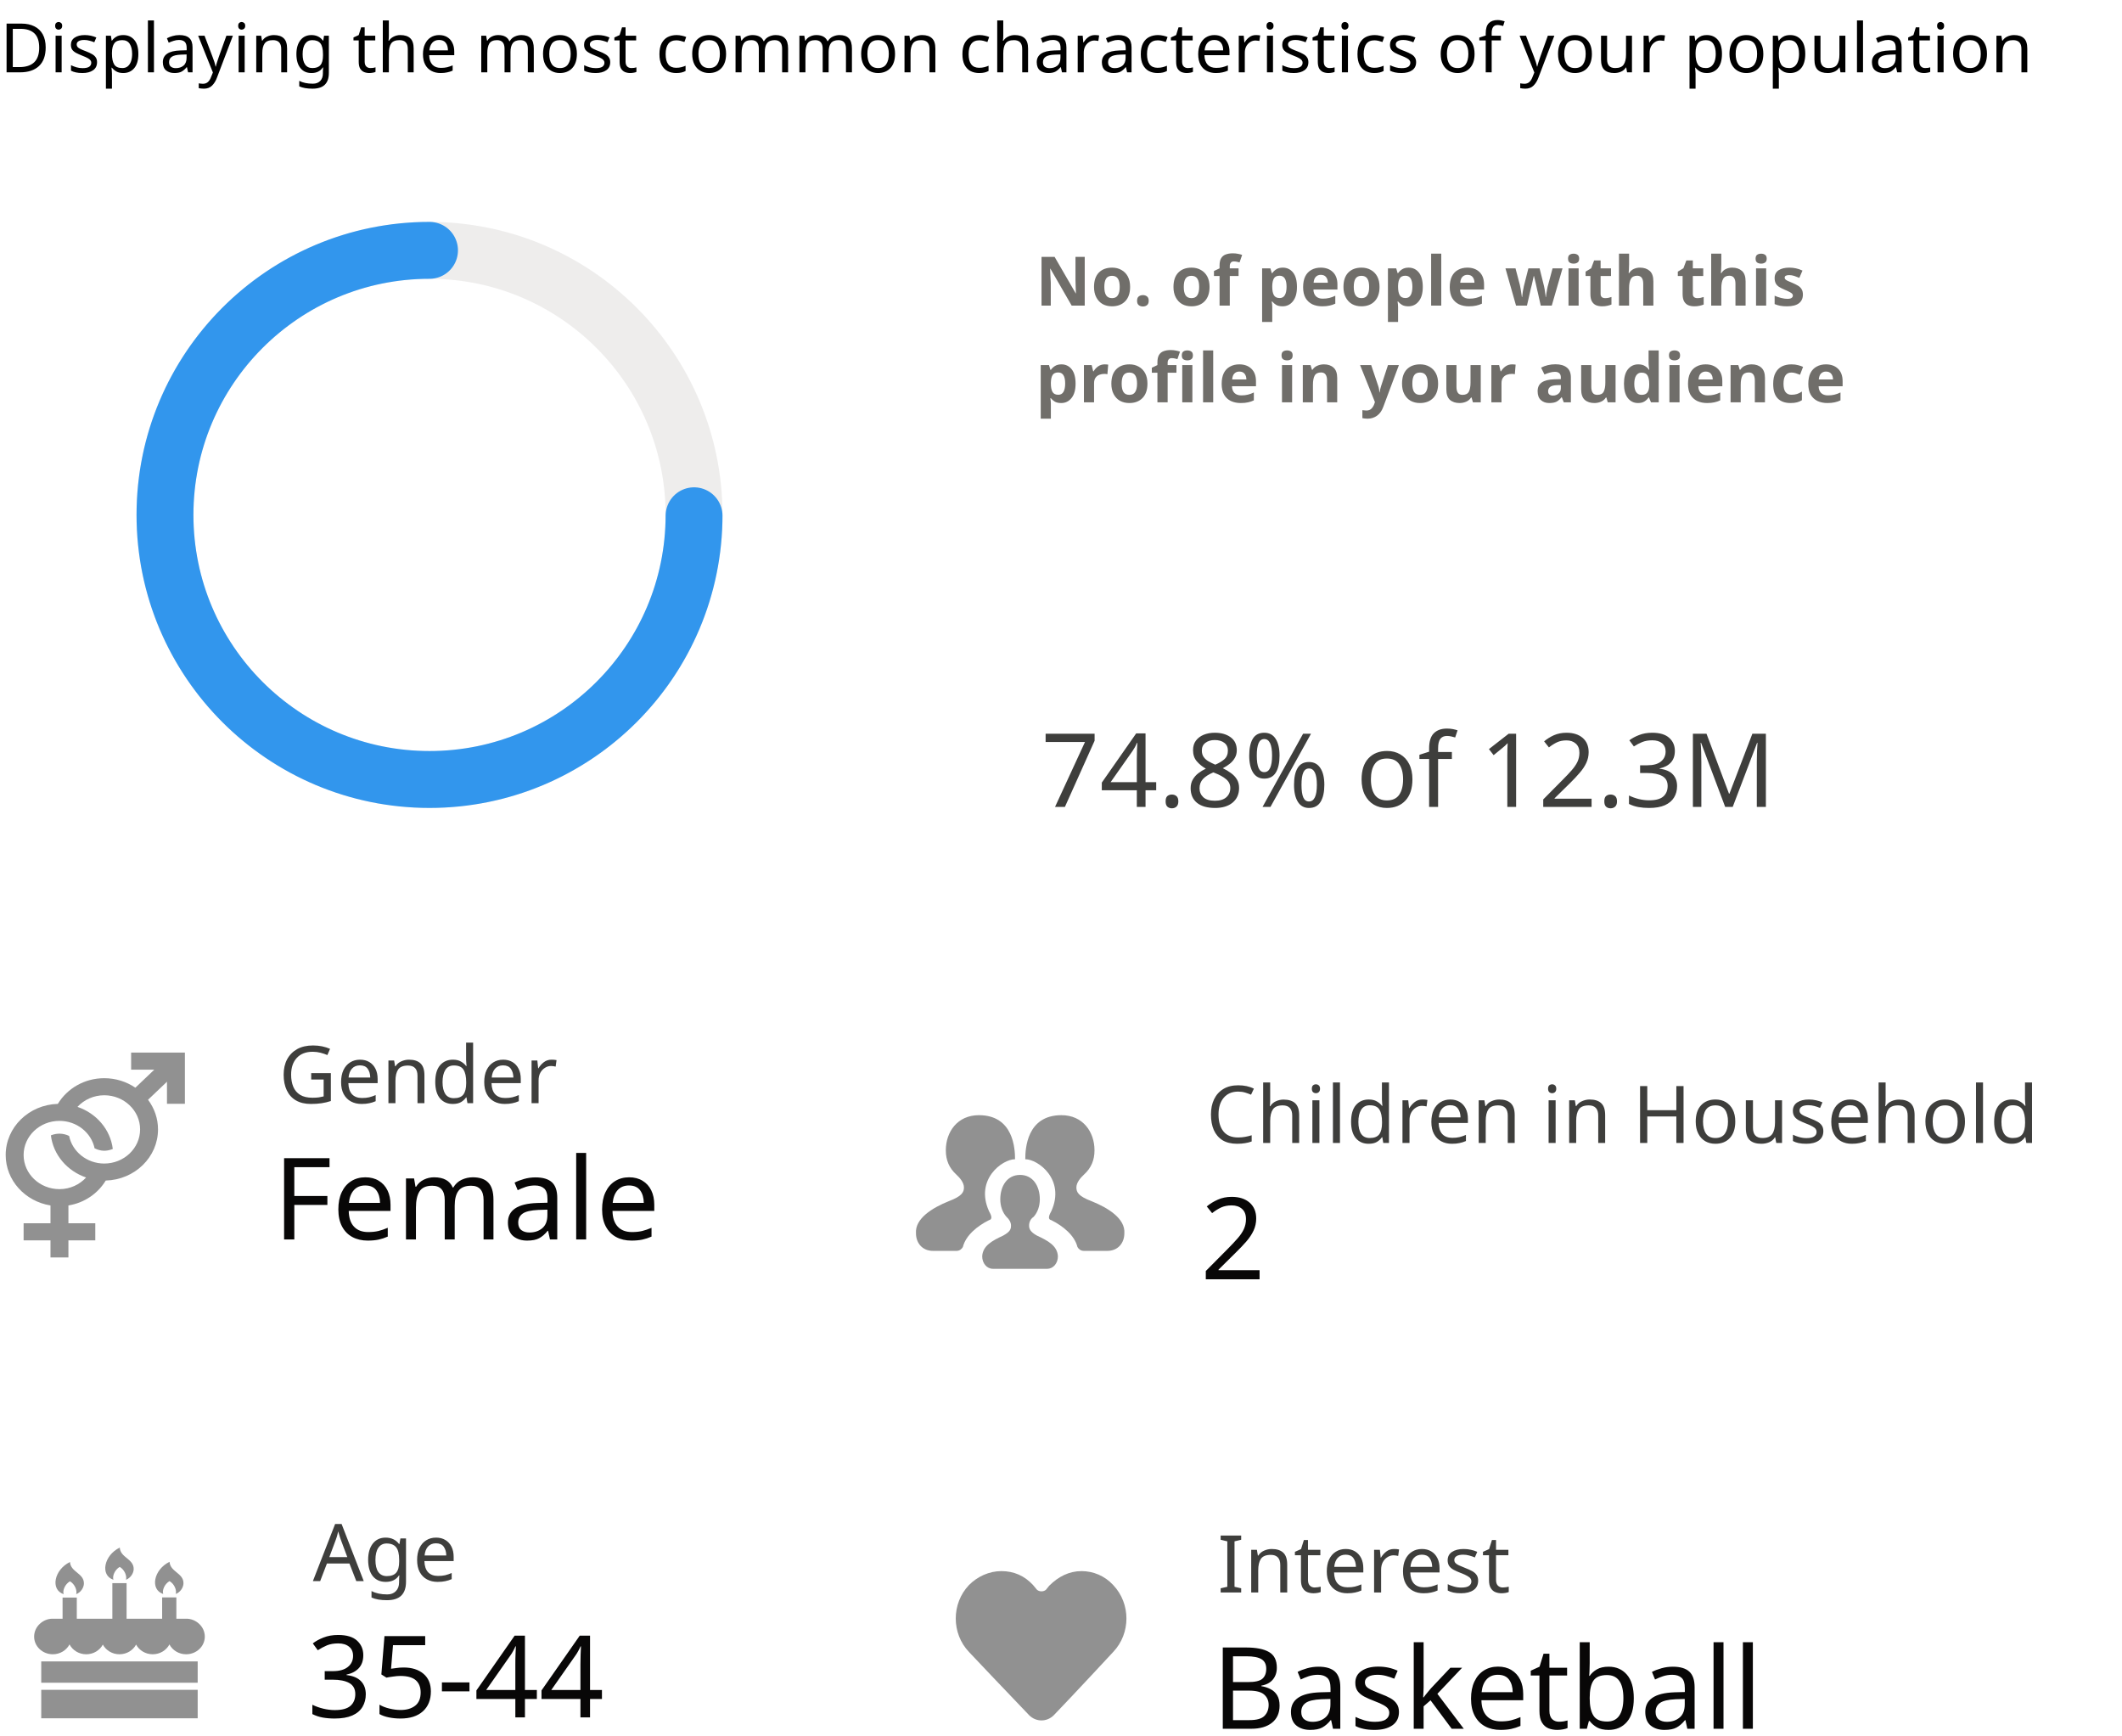
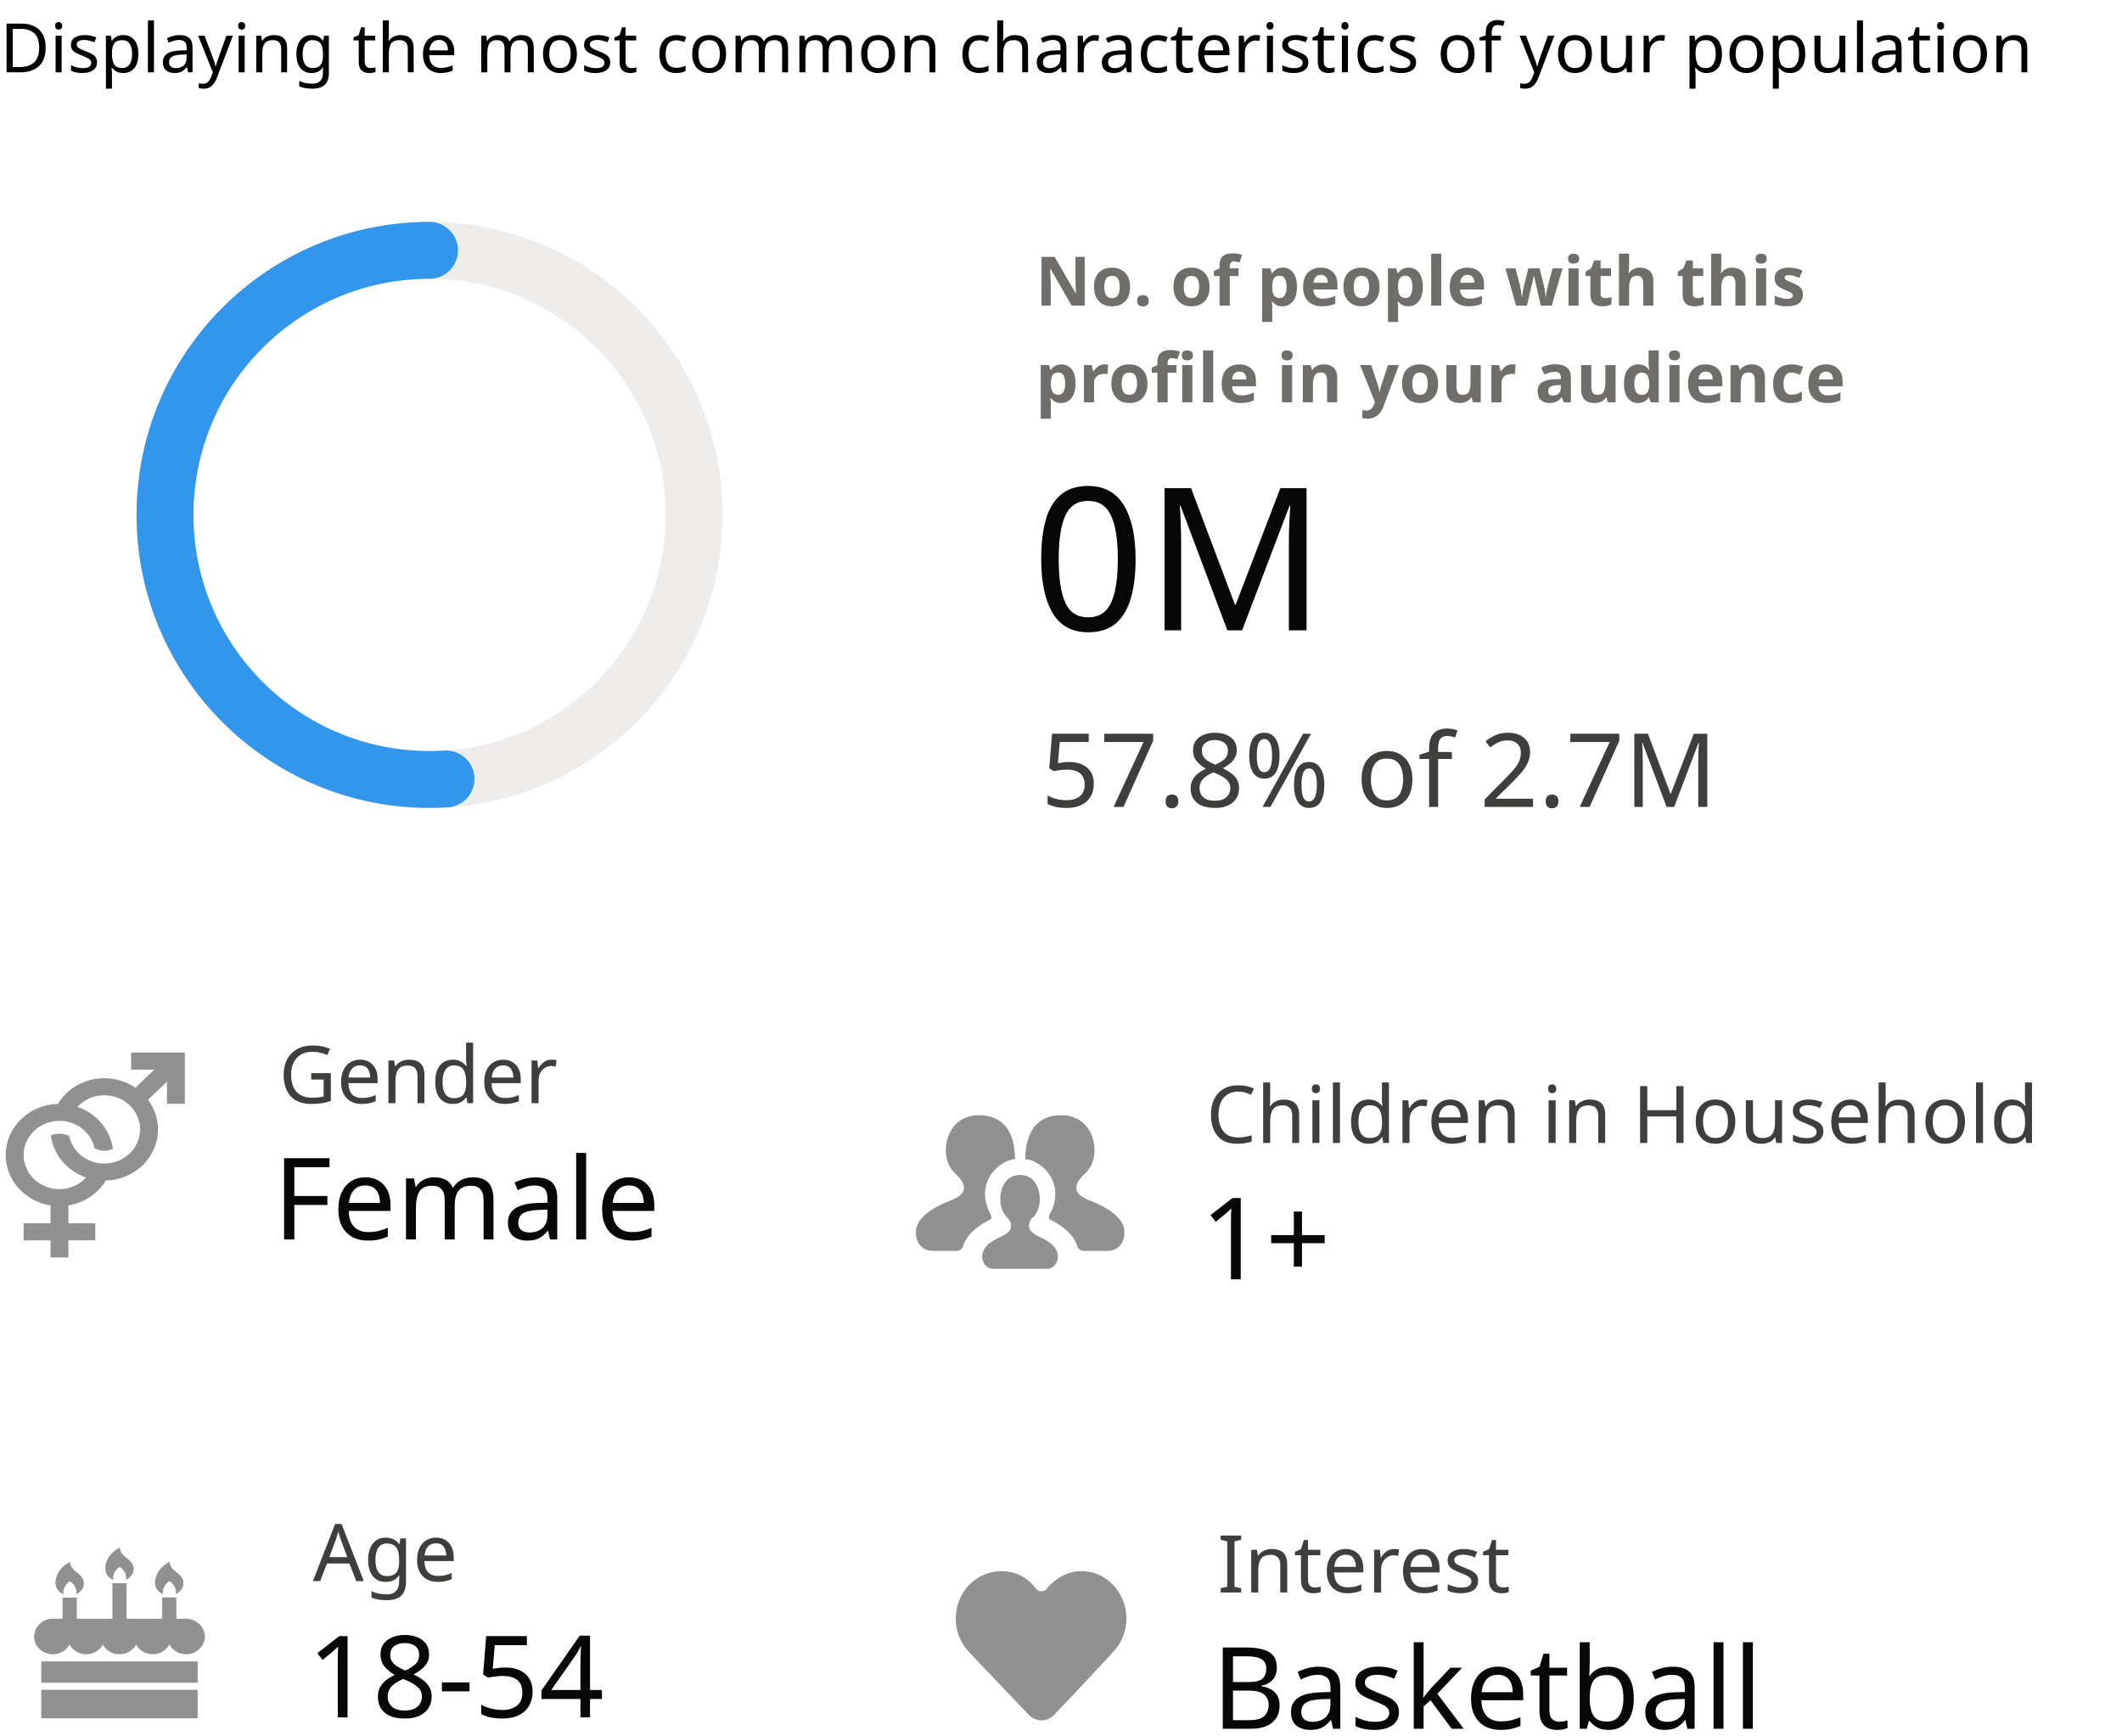
<svg xmlns="http://www.w3.org/2000/svg" style="margin: -10px 0 24px 12px" width="373" height="305" viewBox="0 0 373 305" fill="none">
  <style>
#Oval-2 {
-     animation: grow-oval2 1.2s linear backwards;
+     animation: grow-oval2 1.5s linear;
+     stroke-dashoffset: 70;
}

@keyframes grow-oval2 {
    from {
        stroke-dashoffset: 210;
    }
}
</style>
  <g id="Total Consumer Population">
    <text id="Displaying an aggreg" fill="black" xml:space="preserve" style="white-space: pre" font-family="Salesforce Sans" font-size="12" letter-spacing="0px">
      <tspan x="0" y="12.712">Displaying the most common characteristics of your population</tspan>
    </text>
    <g id="Group 41">
      <text id="Gender" fill="#3E3E3C" xml:space="preserve" style="white-space: pre" font-family="Salesforce Sans" font-size="14" letter-spacing="0px">
        <tspan x="49" y="193.888">Gender</tspan>
      </text>
      <text id="Gender_2" fill="#080707" xml:space="preserve" style="white-space: pre" font-family="Salesforce Sans" font-size="20" letter-spacing="0px">
        <tspan x="48" y="217.84">Female</tspan>
      </text>
      <g id="Group 37">
        <g id="iconmonstr-gender-5">
          <path id="Shape" fill-rule="evenodd" clip-rule="evenodd" d="M23.05 188V185H32.5V194H29.35V190.121L26.022 193.29C27.121 194.762 27.775 196.556 27.775 198.5C27.775 203.385 23.683 207.353 18.588 207.488C17.213 209.76 14.846 211.413 12.025 211.865V215H16.75V218H12.025V221H8.875V218H4.15V215H8.875V211.865C4.408 211.149 1 207.459 1 203C1 198.121 5.081 194.158 10.166 194.014C11.798 191.324 14.829 189.5 18.325 189.5C20.366 189.5 22.25 190.123 23.795 191.17L27.123 188H23.05ZM12.147 199.646C12.713 202.406 15.264 204.5 18.326 204.5C21.8 204.5 24.626 201.809 24.626 198.5C24.626 195.191 21.8 192.5 18.326 192.5C16.448 192.5 14.771 193.295 13.618 194.54C16.935 195.668 19.403 198.497 19.828 201.937C18.688 202.396 17.696 202.346 16.627 201.821C16.05 199.076 13.502 197 10.451 197C6.976 197 4.151 199.691 4.151 203C4.151 206.309 6.976 209 10.451 209C12.327 209 13.988 208.201 15.136 206.954C11.823 205.819 9.364 202.987 8.945 199.547C9.997 199.127 11.108 199.147 12.147 199.646Z" fill="#919191" />
        </g>
      </g>
      <text id="Gender_3" fill="#3E3E3C" xml:space="preserve" style="white-space: pre" font-family="Salesforce Sans" font-size="14" letter-spacing="0px">
        <tspan x="55" y="277.888">Age</tspan>
      </text>
      <text id="Gender_4" fill="#080707" xml:space="preserve" style="white-space: pre" font-family="Salesforce Sans" font-size="20" letter-spacing="0px">
-         <tspan x="54" y="301.84">35-44</tspan>
+         <tspan x="54" y="301.84">18-54</tspan>
      </text>
      <g id="Group 38.1">
        <path id="Shape_2" fill-rule="evenodd" clip-rule="evenodd" d="M34.749 297V302H7.249V297H34.749ZM7.249 295.75V292H34.749V295.75H7.249ZM32.816 284.5C34.386 284.514 35.984 285.814 36 287.625C36.015 289.35 34.53 290.75 32.719 290.75C31.434 290.75 30.319 290.045 29.781 289.017C29.244 290.045 28.129 290.75 26.844 290.75C25.57 290.75 24.465 290.057 23.922 289.047C23.378 290.057 22.274 290.75 21 290.75C19.726 290.75 18.622 290.057 18.079 289.047C17.535 290.057 16.43 290.75 15.156 290.75C13.871 290.75 12.758 290.045 12.219 289.017C11.68 290.045 10.566 290.75 9.281 290.75C7.47 290.75 5.985 289.35 6 287.625C6.016 285.814 7.615 284.514 9.183 284.5H11V280.782H13.5V284.5H19.75V278.25H22.25V284.5H28.5V280.75H31V284.5H32.816ZM11.191 280.186C8.82 279.41 9.502 275.881 12.304 274.533C12.404 276.31 14.75 276.49 14.75 278.285C14.75 279.038 14.199 279.878 13.395 280.186C13.588 279.55 13.162 278.416 12.295 277.925C11.418 278.434 10.966 279.553 11.191 280.186ZM28.691 280.154C26.321 279.377 27.004 275.849 29.805 274.5C29.905 276.277 32.251 276.457 32.251 278.252C32.251 279.005 31.7 279.845 30.896 280.154C31.087 279.517 30.663 278.384 29.796 277.892C28.919 278.401 28.467 279.52 28.691 280.154ZM19.94 277.654C17.569 276.878 18.252 273.349 21.053 272C21.153 273.777 23.499 273.957 23.499 275.752C23.499 276.505 22.948 277.345 22.144 277.654C22.335 277.018 21.912 275.884 21.044 275.393C20.167 275.901 19.715 277.02 19.94 277.654Z" fill="#919191" />
      </g>
      <text id="Gender_5" fill="#3E3E3C" xml:space="preserve" style="white-space: pre" font-family="Salesforce Sans" font-size="14" letter-spacing="0px">
        <tspan x="214" y="279.888">Interest</tspan>
      </text>
      <text id="Gender_6" fill="#080707" xml:space="preserve" style="white-space: pre" font-family="Salesforce Sans" font-size="20" letter-spacing="0px">
        <tspan x="213" y="303.84">Basketball</tspan>
      </text>
      <text id="Gender_7" fill="#3E3E3C" xml:space="preserve" style="white-space: pre" font-family="Salesforce Sans" font-size="14" letter-spacing="0px">
        <tspan x="212" y="200.888">Children in Household</tspan>
      </text>
      <text id="Gender_8" fill="#080707" xml:space="preserve" style="white-space: pre" font-family="Salesforce Sans" font-size="20" letter-spacing="0px">
-         <tspan x="211" y="224.84">2</tspan>
+         <tspan x="211" y="224.84">1+</tspan>
      </text>
      <path id="Shape_3" fill-rule="evenodd" clip-rule="evenodd" d="M189.204 208.697C189.204 207.839 189.953 206.981 190.515 206.467C191.827 205.265 192.389 203.893 192.389 202.177C192.389 198.917 190.328 196 186.58 196C180.482 196 180.222 201.913 180.222 203.743C182.463 203.743 187.292 207.295 184.816 212.831C184.441 213.517 184.066 214.288 184.816 214.459C186.877 215.489 188.886 217.136 189.391 219.164C189.578 219.507 189.953 219.85 190.515 219.85H194.638C196.511 219.85 197.636 218.477 197.636 216.762C197.823 214.188 194.825 212.3 191.827 211.099C189.578 210.241 189.204 209.555 189.204 208.697ZM169.44 208.697C169.44 207.839 168.691 206.981 168.129 206.467C166.817 205.265 166.255 203.893 166.255 202.177C166.255 198.917 168.316 196 172.064 196C178.162 196 178.422 201.913 178.422 203.743C176.181 203.743 171.352 207.295 173.828 212.831C174.203 213.517 174.578 214.288 173.828 214.459C171.767 215.489 169.758 217.136 169.253 219.164C169.066 219.507 168.691 219.85 168.129 219.85H164.006C162.133 219.85 161.008 218.477 161.008 216.762C160.821 214.188 163.819 212.3 166.817 211.099C169.066 210.241 169.44 209.555 169.44 208.697ZM182.281 217.17C181.09 216.51 180.891 215.96 180.891 215.41C180.891 214.75 181.189 214.2 181.686 213.87C182.381 213.1 182.778 212 182.778 210.79C182.778 208.48 181.586 206.5 179.302 206.5C177.018 206.5 175.827 208.48 175.827 210.79C175.827 212 176.224 213.1 176.919 213.87C177.415 214.31 177.713 214.86 177.713 215.41C177.713 216.07 177.515 216.51 176.323 217.17C174.436 218.05 172.748 218.93 172.649 220.8C172.649 222.01 173.443 223 174.536 223H184.069C185.161 223 185.956 222.01 185.956 220.8C185.856 218.93 184.168 218.05 182.281 217.17V217.17Z" fill="#919191" />
      <g id="new_custom1">
        <path id="Shape_4" fill-rule="evenodd" clip-rule="evenodd" d="M185.235 301.461C184.016 302.68 182.12 302.68 180.901 301.461C177.244 297.668 170.336 290.355 170.336 290.355C167.221 287.104 167.221 281.822 170.336 278.571C171.826 277.081 173.858 276.133 176.025 276.133C178.192 276.133 180.088 276.946 181.578 278.571L182.255 279.384C182.661 279.79 183.474 279.79 183.88 279.384L184.422 278.707C186.047 277.081 187.944 276.133 190.111 276.133C192.142 276.133 194.174 276.946 195.664 278.571C198.779 281.822 198.779 287.104 195.664 290.355C195.664 290.355 188.892 297.668 185.235 301.461V301.461Z" fill="#919191" />
      </g>
    </g>
    <path id="Oval" opacity="0.5" d="M75.5 137C101.181 137 122 116.181 122 90.5C122 64.819 101.181 44 75.5 44C49.819 44 29 64.819 29 90.5C29 116.181 49.819 137 75.5 137Z" stroke="#DDDBDA" stroke-width="10" />
    <path id="Oval-2" d="M75.5 44C49.819 44 29 64.819 29 90.5C29 116.181 49.819 137 75.5 137C101.181 137 122 116.181 122 90.5" stroke="#3296ED" stroke-width="10" stroke-linecap="round" stroke-dasharray="219" />
    <text id="75%" fill="#3E3E3C" xml:space="preserve" style="white-space: pre" font-family="Salesforce Sans" font-size="18" letter-spacing="0px">
-       <tspan x="183" y="141.818">74.8% of 12.3M</tspan>
+       <tspan x="183" y="141.818">57.8% of 2.7M</tspan>
    </text>
    <g id="Group 33.1">
      <text id="TOTAL PEOPLE" fill="#706E6A" xml:space="preserve" style="white-space: pre" font-family="Salesforce Sans" font-size="12" font-weight="bold" letter-spacing="0px">
        <tspan x="182" y="53.712">No. of people with this </tspan>
        <tspan x="182" y="70.712">profile in your audience</tspan>
      </text>
      <text id="82K" fill="#080707" xml:space="preserve" style="white-space: pre" font-family="Salesforce Sans" font-size="35" font-weight="300" letter-spacing="0px">
-         <tspan x="181.301" y="110.785" id="numberAudience" />
+         <tspan x="181.301" y="110.785" id="numberAudience">0M</tspan>
      </text>
    </g>
  </g>
</svg>
